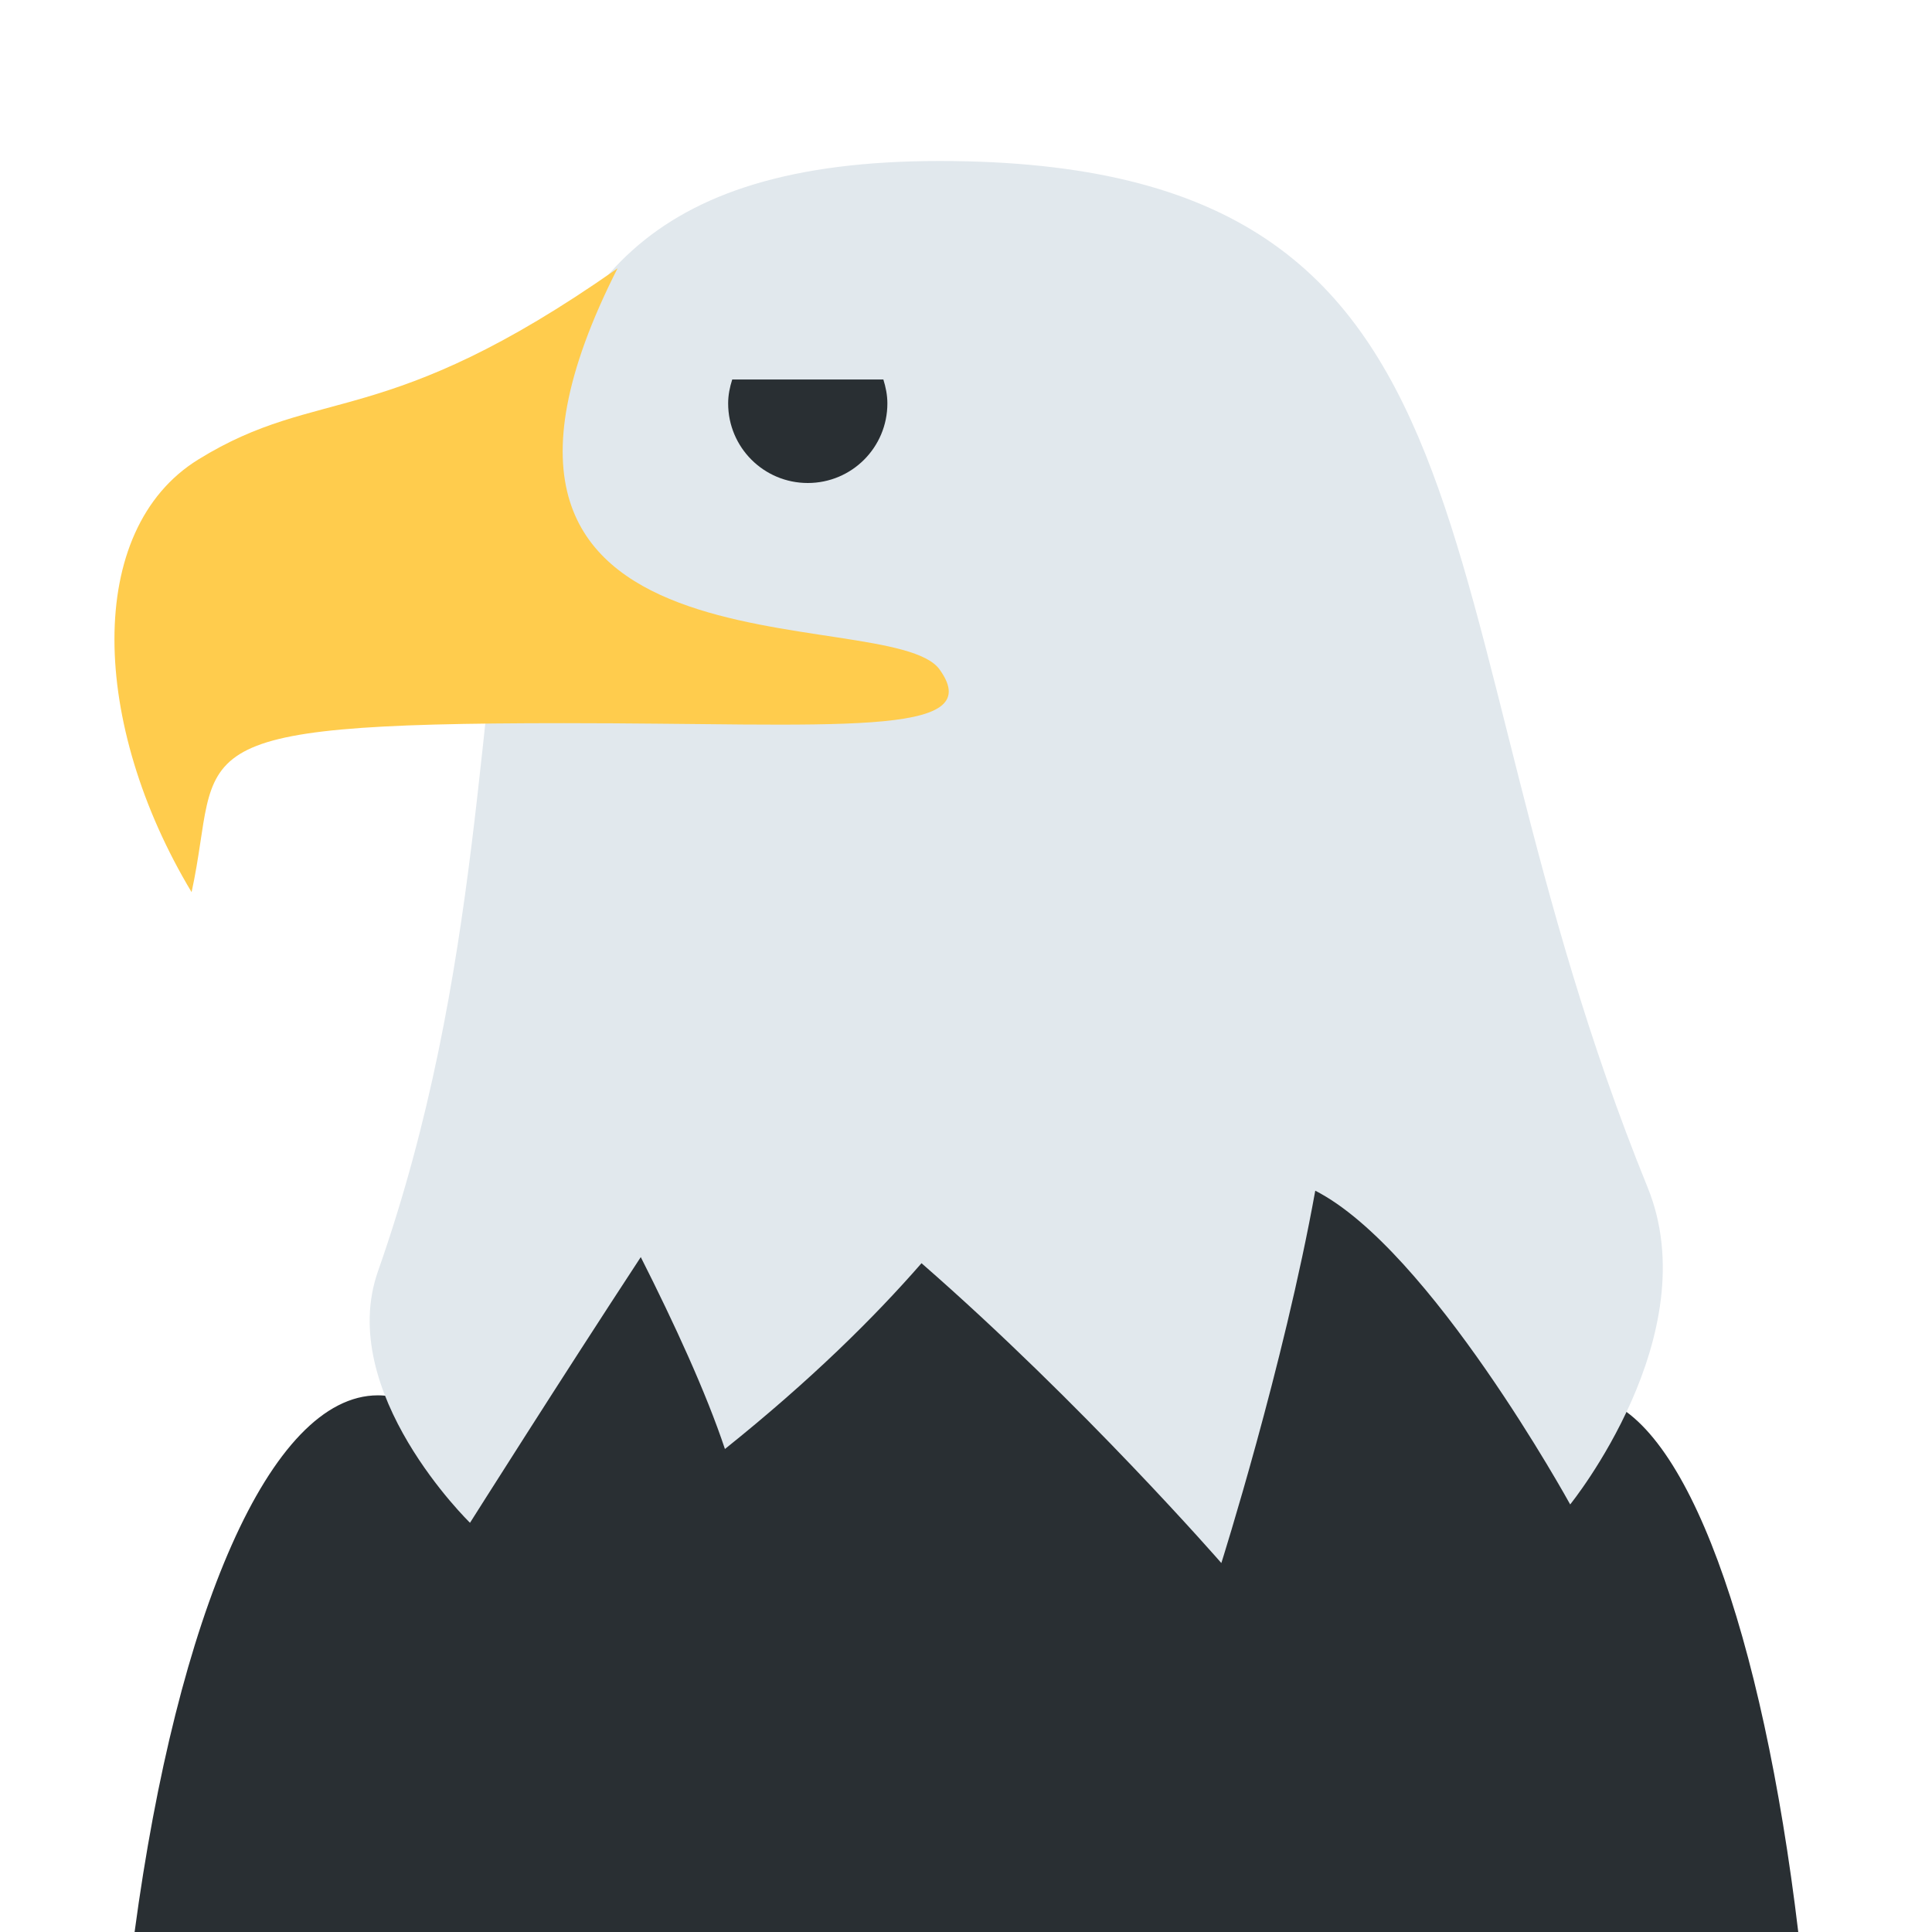
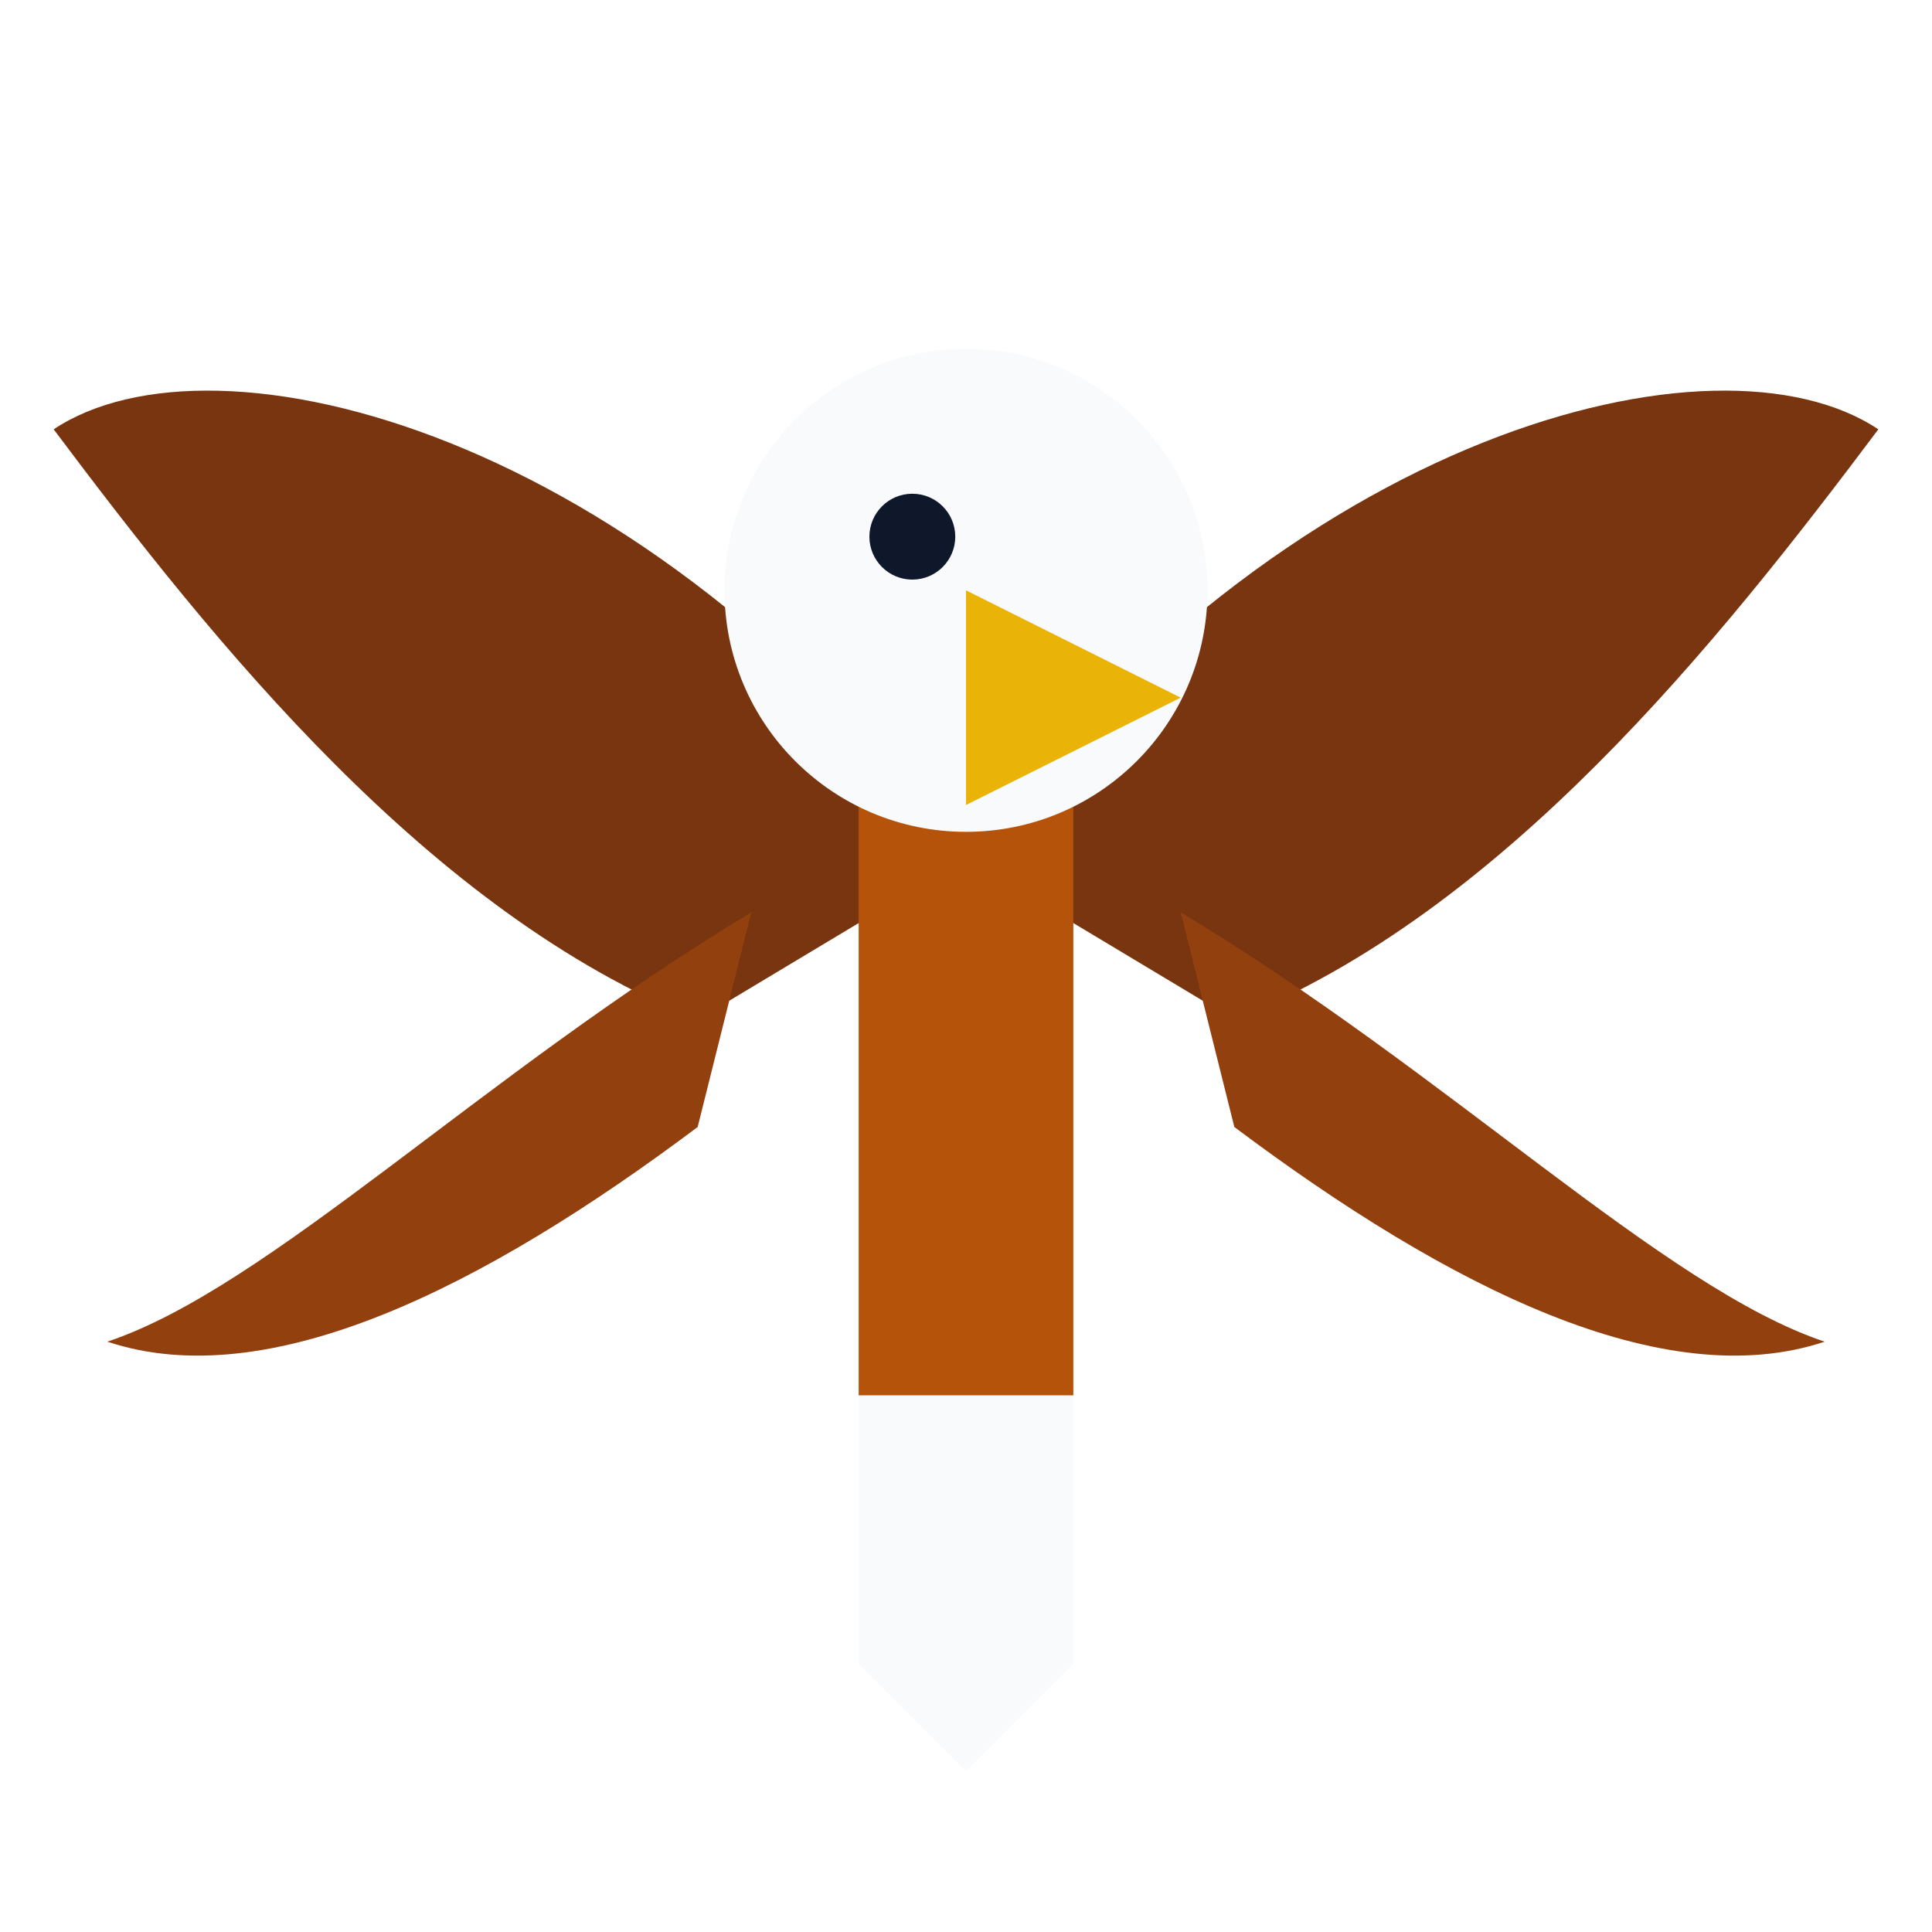
<svg xmlns="http://www.w3.org/2000/svg" viewBox="0 0 36 36">
-   <path fill="#292F33" d="M7.042 26c.33 0 .651.121.963.331 1.368-8.106 20.362-8.248 21.755-.29 1.666.412 3.08 4.378 3.748 9.959h-31c.793-5.899 2.522-10 4.534-10z" />
-   <path fill="#E1E8ED" d="M7.043 23.688C10.966 12.533 6.508 3 17.508 3s8.736 8.173 13.193 19.125c1.119 2.75-1.443 5.908-1.443 5.908s-2.612-4.756-4.75-5.846c-.591 3.277-1.75 6.938-1.75 6.938s-2.581-2.965-5.587-5.587c-.879 1.009-2.065 2.183-3.663 3.462-.349-1.048-.943-2.339-1.568-3.576-1.468 2.238-3.182 4.951-3.182 4.951s-2.507-2.435-1.715-4.687z" />
-   <path fill="#FFCC4D" d="M11.507 5c-4.36 3.059-5.542 2.16-7.812 3.562-2.125 1.312-2 4.938-.125 8.062.579-2.661-.5-3.149 6.938-3.149 5 0 7.928.289 7-1-.927-1.289-10.027.459-6.001-7.475z" />
-   <path fill="#292F33" d="M16.535 7.517c0 .82-.663 1.483-1.483 1.483-.82 0-1.484-.663-1.484-1.483 0-.157.031-.305.076-.446h2.816c.044.141.075.289.075.446z" />
+   <path fill="#78350F" d="M18 16C12 8 4 6 1 8c3 4 7 9 12 11l5-3zm0 0c6-8 14-10 17-8-3 4-7 9-12 11l-5-3z" />
+   <path fill="#92400E" d="M14 17c-5 3-9 7-12 8 3 1 7-1 11-4l1-4zm8 0c5 3 9 7 12 8-3 1-7-1-11-4l-1-4z" />
+   <path fill="#B45309" d="M16 14h4v12l-2 3-2-3z" />
+   <path fill="#F8FAFC" d="M16 26h4v5l-2 2-2-2z" />
+   <circle cx="18" cy="11" r="4.5" fill="#F8FAFC" />
+   <path fill="#EAB308" d="M18 11l4 2-4 2z" />
+   <circle cx="17" cy="10" r="0.8" fill="#0F172A" />
</svg>
